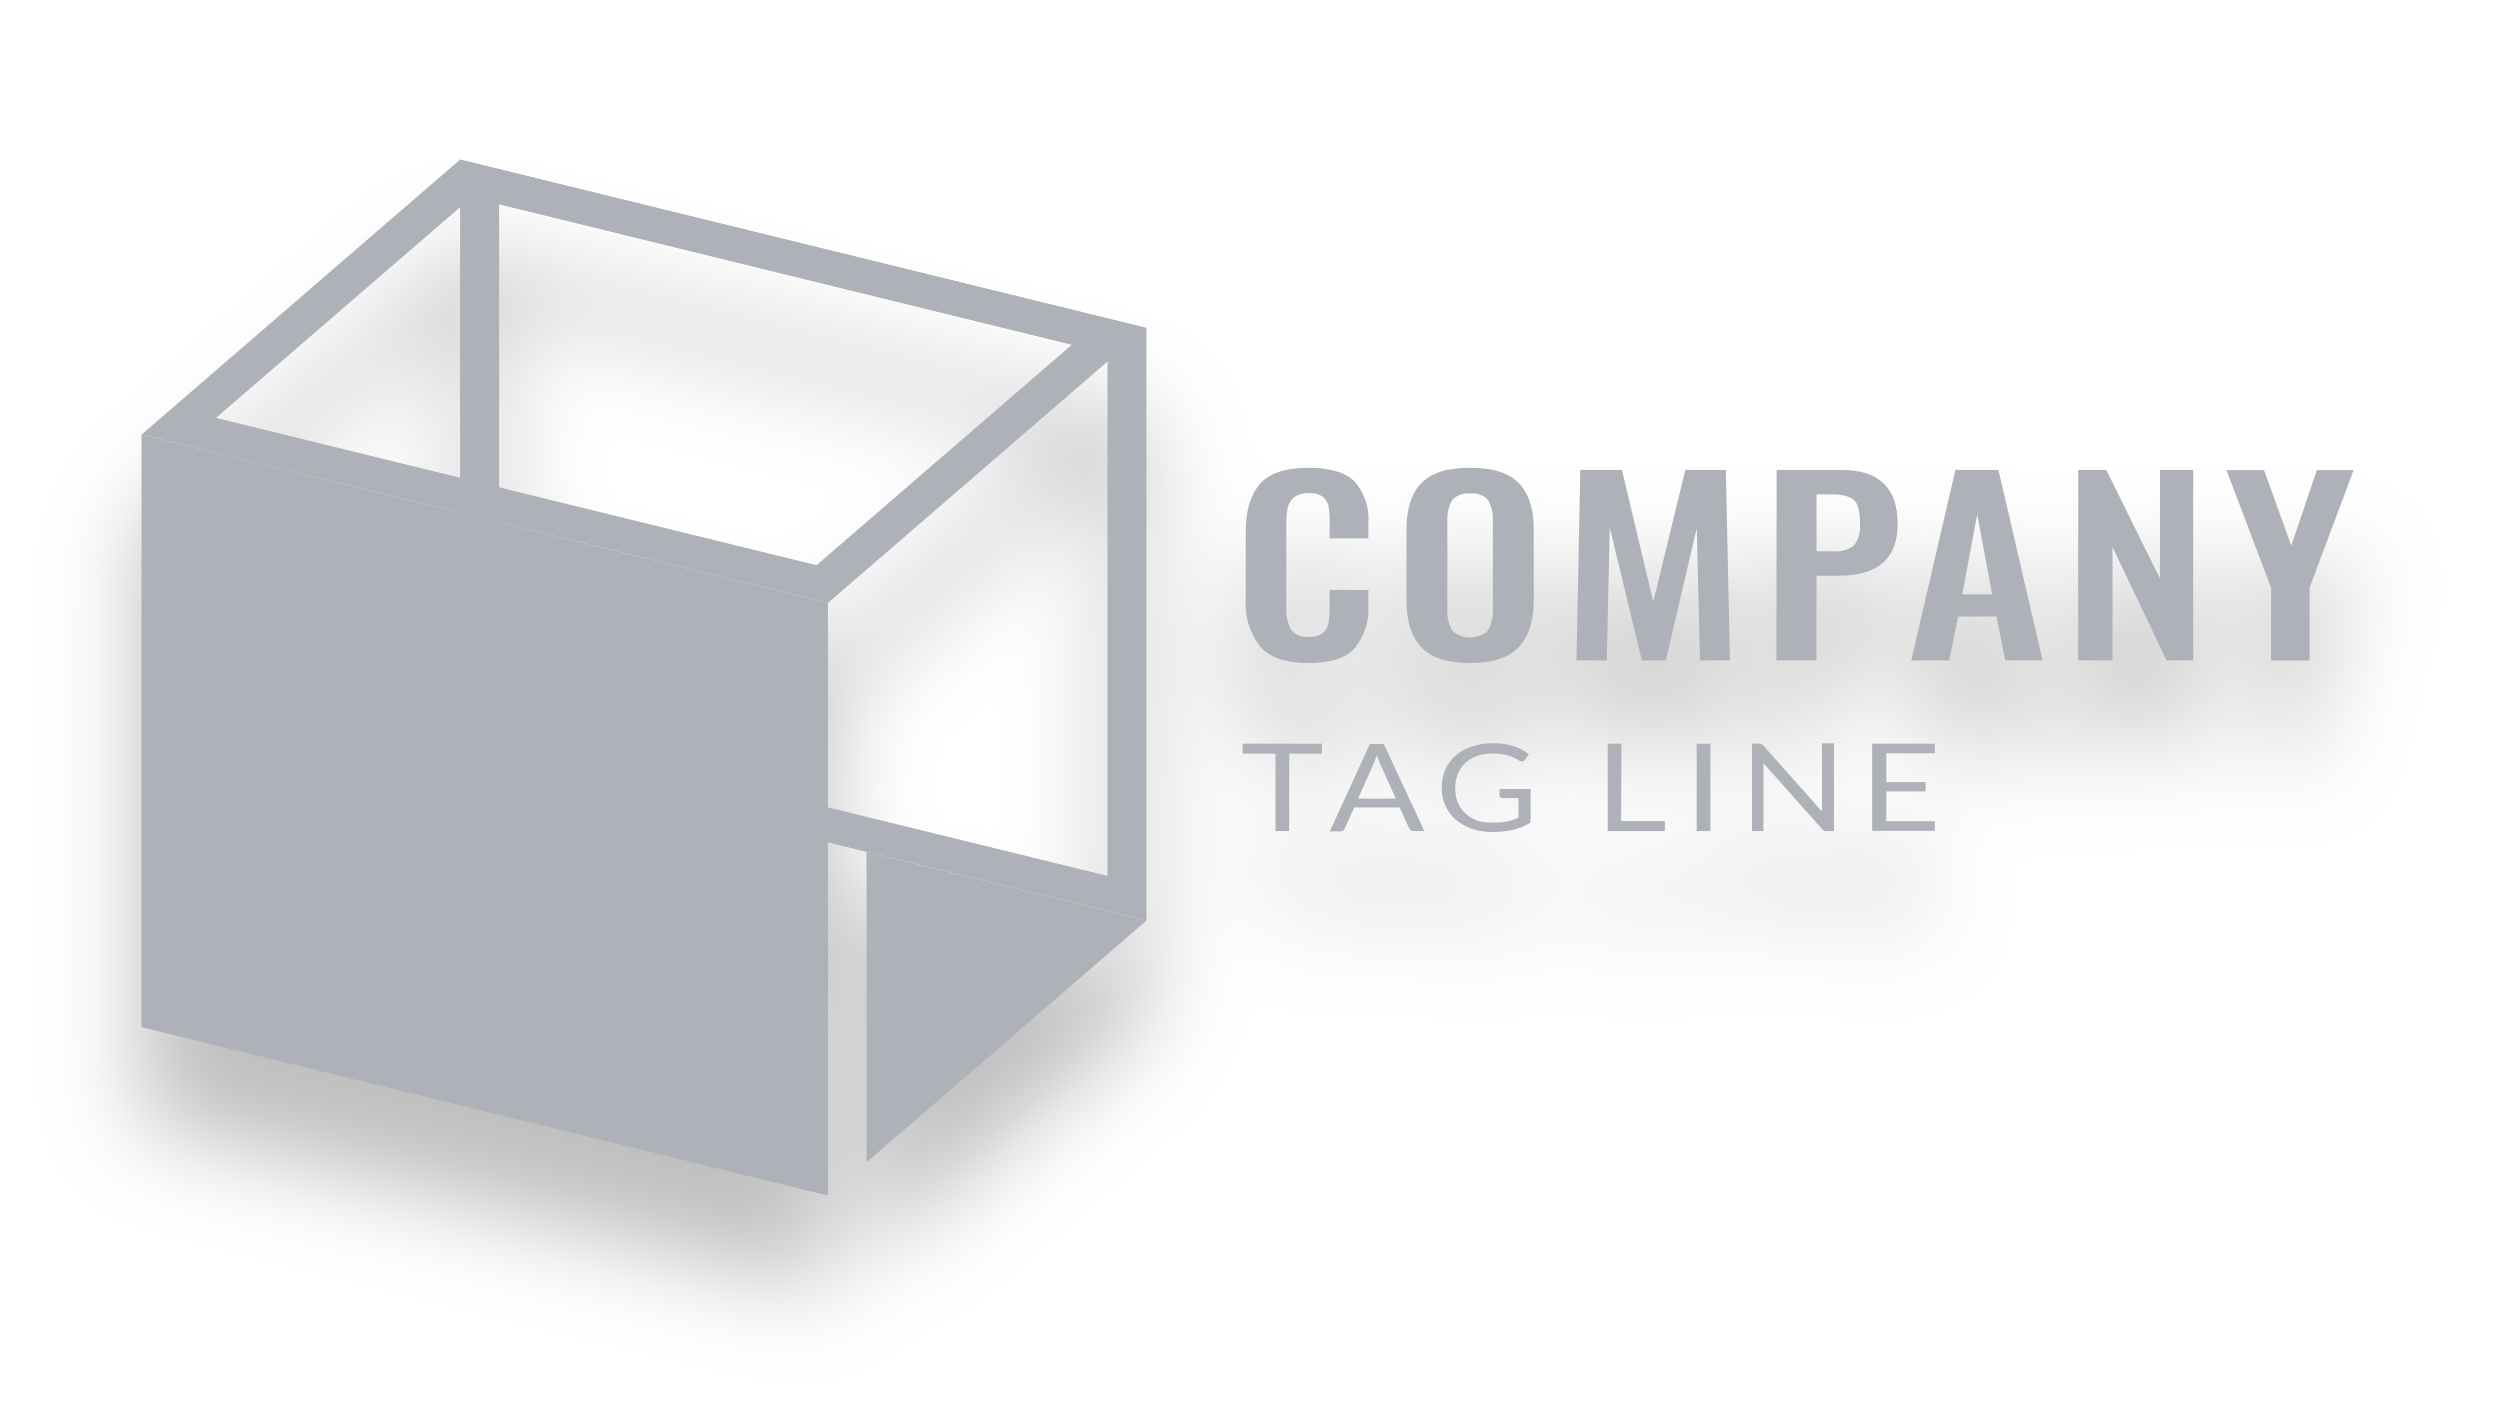
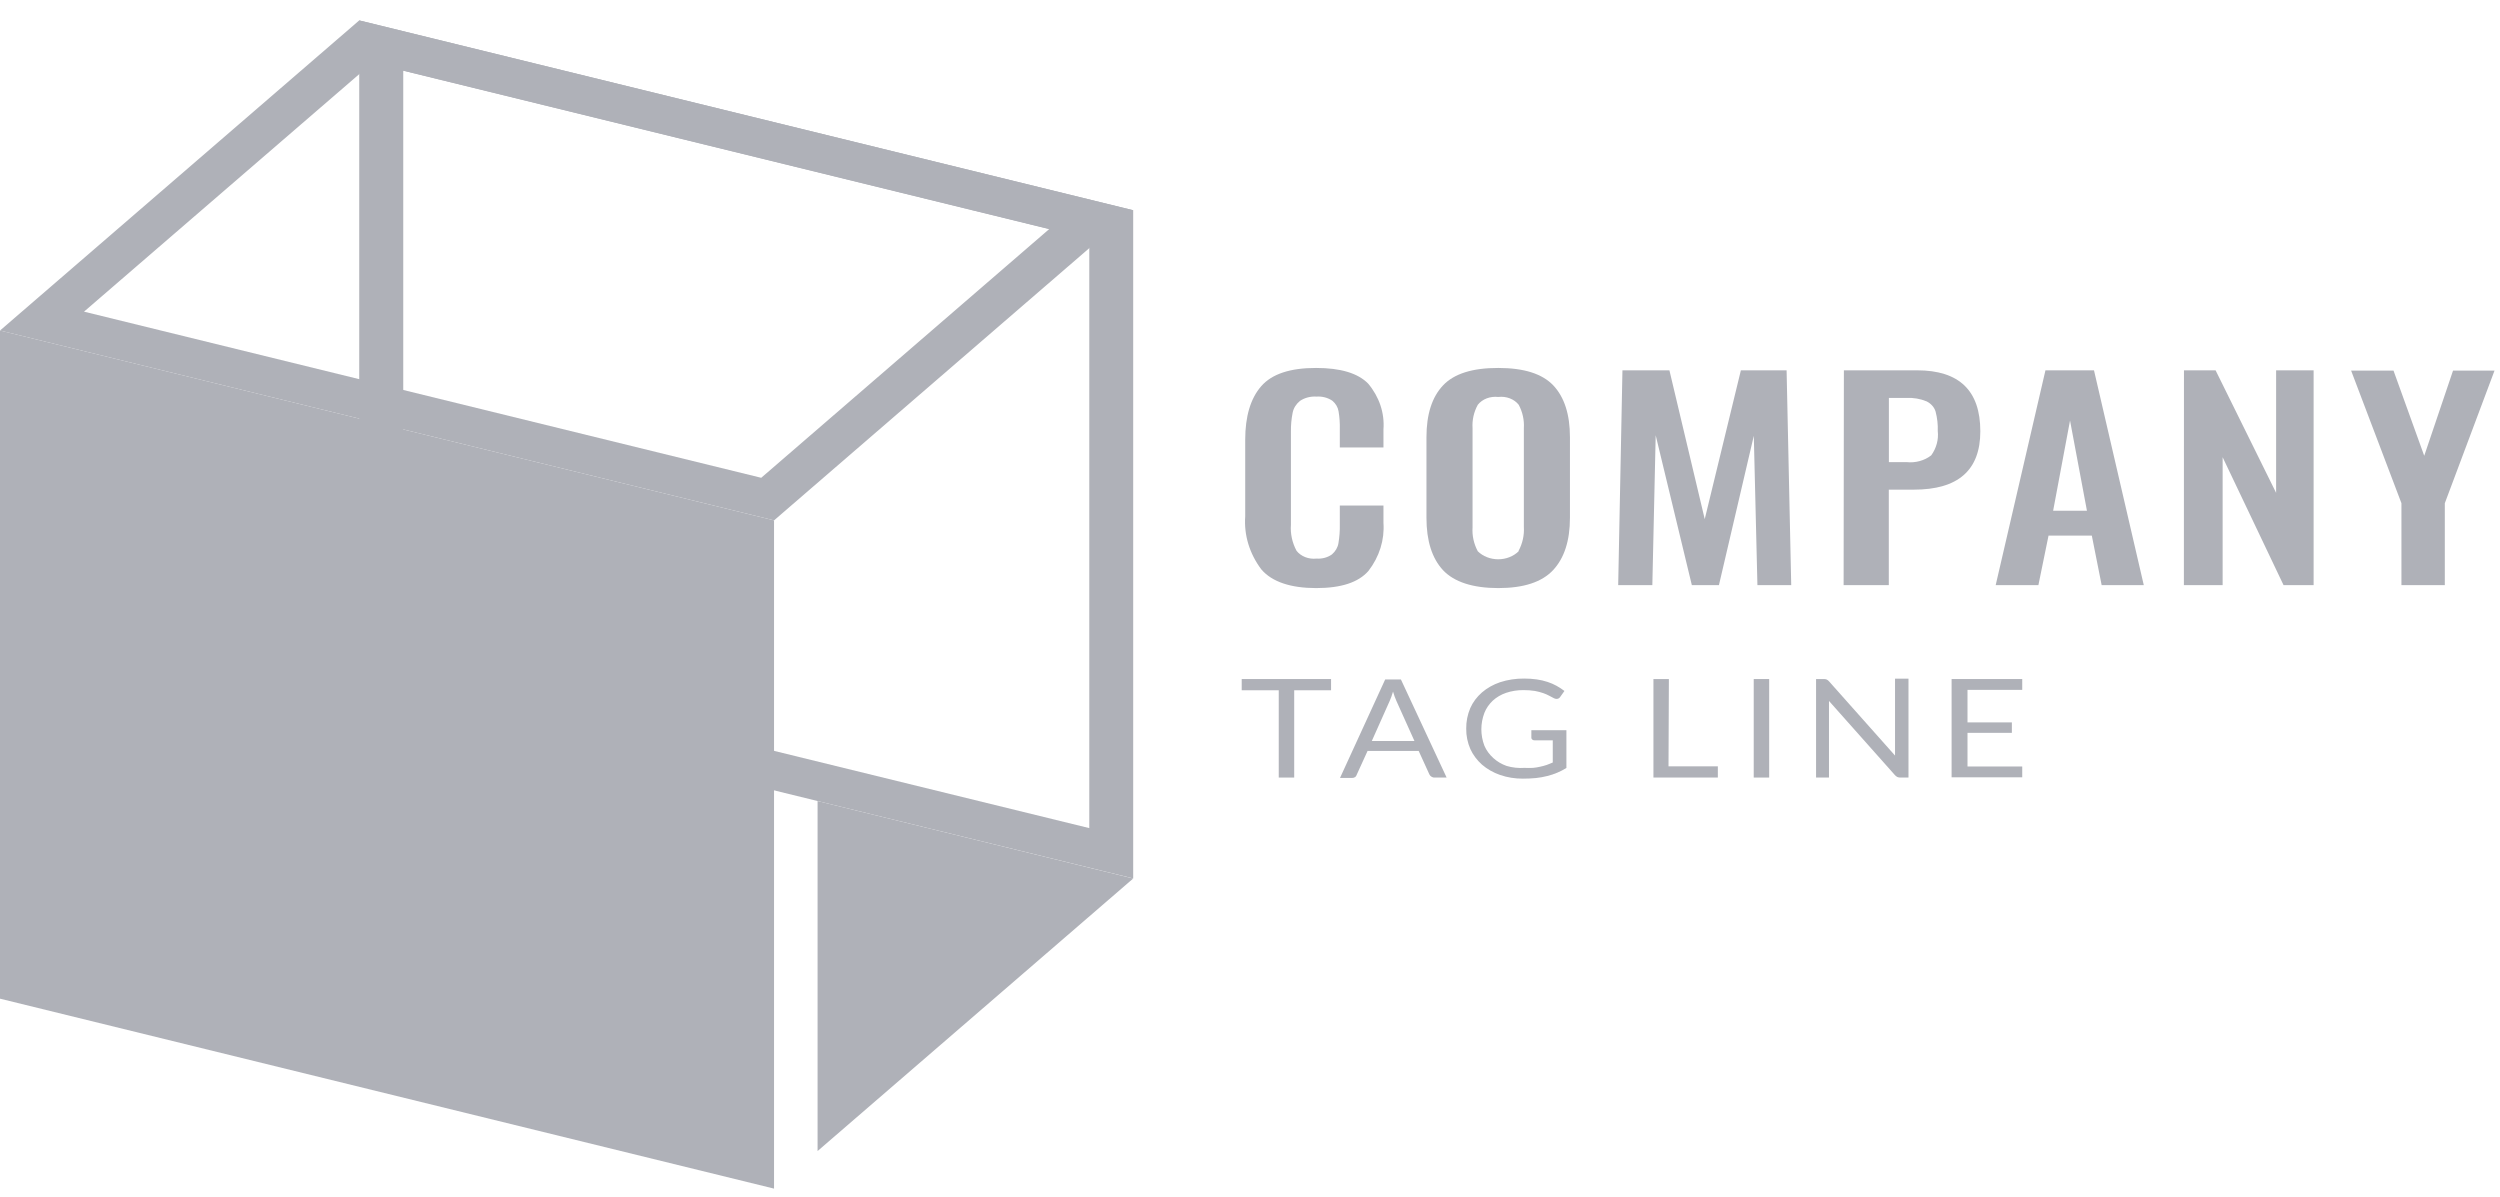
- <svg xmlns="http://www.w3.org/2000/svg" width="106" height="60" viewBox="0 0 106 60" fill="none">
-   <g filter="url(#filter0_d)">
-     <path d="M53.425 27.408C52.982 26.818 52.77 26.121 52.82 25.42V22.536C52.82 21.653 53.021 20.981 53.422 20.521C53.822 20.062 54.511 19.833 55.487 19.835C56.404 19.835 57.056 20.031 57.441 20.422C57.861 20.921 58.065 21.531 58.018 22.146V22.824H56.377V22.137C56.383 21.913 56.367 21.688 56.33 21.466C56.306 21.314 56.223 21.173 56.095 21.067C55.927 20.953 55.715 20.897 55.501 20.912C55.276 20.897 55.053 20.956 54.876 21.076C54.733 21.194 54.637 21.348 54.604 21.516C54.557 21.751 54.535 21.99 54.539 22.229V25.728C54.513 26.065 54.586 26.403 54.75 26.71C54.831 26.814 54.945 26.896 55.077 26.948C55.21 27 55.356 27.019 55.501 27.003C55.711 27.018 55.919 26.962 56.082 26.845C56.215 26.73 56.301 26.581 56.326 26.42C56.364 26.188 56.382 25.953 56.377 25.719V25.009H58.018V25.657C58.064 26.299 57.865 26.936 57.451 27.47C57.074 27.898 56.431 28.112 55.487 28.112C54.543 28.112 53.829 27.883 53.425 27.408Z" fill="#AFB1B8" />
-     <path d="M60.257 27.438C59.842 26.989 59.635 26.335 59.635 25.47V22.437C59.635 21.58 59.842 20.932 60.257 20.492C60.671 20.052 61.364 19.833 62.336 19.835C63.301 19.835 63.99 20.054 64.405 20.492C64.819 20.932 65.03 21.58 65.03 22.437V25.47C65.03 26.326 64.819 26.983 64.398 27.435C63.977 27.886 63.291 28.112 62.336 28.112C61.381 28.112 60.675 27.883 60.257 27.438ZM63.1 26.71C63.249 26.429 63.316 26.121 63.297 25.813V22.099C63.316 21.797 63.25 21.495 63.104 21.22C63.02 21.113 62.904 21.03 62.769 20.978C62.633 20.926 62.483 20.908 62.336 20.926C62.188 20.909 62.038 20.927 61.902 20.978C61.766 21.03 61.649 21.114 61.565 21.22C61.415 21.494 61.348 21.797 61.368 22.099V25.83C61.347 26.139 61.415 26.447 61.565 26.728C61.66 26.822 61.779 26.898 61.911 26.95C62.043 27.002 62.187 27.029 62.333 27.029C62.478 27.029 62.622 27.002 62.754 26.95C62.887 26.898 63.005 26.822 63.1 26.728V26.71Z" fill="#AFB1B8" />
-     <path d="M67.004 19.924H68.77L70.098 25.519L71.457 19.924H73.176L73.35 28H72.079L71.943 22.387L70.632 28H69.613L68.254 22.366L68.128 28H66.844L67.004 19.924Z" fill="#AFB1B8" />
-     <path d="M75.33 19.924H78.082C79.667 19.924 80.46 20.688 80.46 22.217C80.46 23.681 79.625 24.413 77.956 24.411H77.019V28H75.32L75.33 19.924ZM77.681 23.375C77.849 23.394 78.019 23.381 78.181 23.336C78.342 23.292 78.49 23.219 78.615 23.12C78.81 22.848 78.896 22.527 78.86 22.208C78.869 21.962 78.841 21.715 78.778 21.475C78.754 21.395 78.712 21.319 78.653 21.253C78.595 21.187 78.522 21.132 78.439 21.091C78.203 20.993 77.942 20.949 77.681 20.962H77.022V23.375H77.681Z" fill="#AFB1B8" />
-     <path d="M82.909 19.924H84.734L86.606 28H85.022L84.652 26.138H83.025L82.644 28H81.038L82.909 19.924ZM84.469 25.203L83.833 21.812L83.198 25.203H84.469Z" fill="#AFB1B8" />
-     <path d="M88.117 19.924H89.306L91.582 24.531V19.924H92.992V28H91.861L89.571 23.191V28H88.114L88.117 19.924Z" fill="#AFB1B8" />
-     <path d="M96.294 24.921L94.402 19.935H95.996L97.151 23.138L98.234 19.935H99.794L97.925 24.921V28H96.294V24.921Z" fill="#AFB1B8" />
-     <path d="M56.048 31.532V31.954H54.662V35.236H54.081V31.954H52.688V31.532H56.048Z" fill="#AFB1B8" />
-     <path d="M60.393 35.236H59.944C59.899 35.239 59.854 35.226 59.819 35.201C59.785 35.179 59.759 35.15 59.744 35.116L59.343 34.236H57.42L57.019 35.116C57.008 35.153 56.987 35.187 56.958 35.216C56.922 35.24 56.878 35.253 56.832 35.251H56.384L58.083 31.547H58.674L60.393 35.236ZM57.58 33.861H59.183L58.504 32.353C58.454 32.239 58.412 32.123 58.378 32.004C58.354 32.075 58.334 32.142 58.314 32.201L58.252 32.356L57.58 33.861Z" fill="#AFB1B8" />
-     <path d="M63.321 34.872C63.428 34.877 63.534 34.877 63.64 34.872C63.732 34.864 63.823 34.849 63.912 34.828C63.995 34.811 64.077 34.788 64.157 34.761C64.232 34.734 64.306 34.702 64.384 34.67V33.837H63.705C63.688 33.838 63.671 33.836 63.656 33.831C63.64 33.825 63.625 33.818 63.613 33.808C63.602 33.799 63.593 33.789 63.587 33.777C63.581 33.766 63.579 33.753 63.579 33.74V33.456H64.897V34.875C64.79 34.942 64.676 35.001 64.558 35.051C64.437 35.103 64.31 35.145 64.181 35.177C64.042 35.213 63.9 35.238 63.756 35.254C63.591 35.27 63.426 35.277 63.26 35.277C62.967 35.279 62.676 35.233 62.404 35.139C62.15 35.051 61.918 34.919 61.724 34.752C61.535 34.583 61.386 34.384 61.286 34.166C61.179 33.92 61.126 33.659 61.13 33.397C61.126 33.133 61.178 32.871 61.283 32.623C61.38 32.403 61.53 32.203 61.721 32.036C61.915 31.869 62.146 31.739 62.401 31.652C62.691 31.557 63 31.511 63.311 31.514C63.469 31.514 63.627 31.524 63.783 31.546C63.921 31.566 64.057 31.597 64.187 31.64C64.306 31.678 64.42 31.728 64.527 31.787C64.631 31.845 64.73 31.909 64.823 31.98L64.66 32.209C64.647 32.23 64.628 32.248 64.605 32.26C64.581 32.272 64.555 32.279 64.527 32.279C64.49 32.278 64.453 32.268 64.422 32.25C64.371 32.227 64.317 32.197 64.255 32.162C64.183 32.123 64.107 32.09 64.028 32.062C63.926 32.027 63.822 32 63.715 31.98C63.573 31.958 63.428 31.947 63.284 31.948C63.06 31.946 62.837 31.981 62.628 32.051C62.439 32.116 62.269 32.216 62.129 32.344C61.988 32.477 61.88 32.634 61.813 32.804C61.661 33.206 61.661 33.638 61.813 34.039C61.887 34.214 62.003 34.372 62.153 34.506C62.292 34.633 62.461 34.733 62.648 34.799C62.864 34.863 63.093 34.888 63.321 34.872Z" fill="#AFB1B8" />
-     <path d="M68.736 34.814H70.591V35.236H68.169V31.532H68.75L68.736 34.814Z" fill="#AFB1B8" />
-     <path d="M72.521 35.236H71.94V31.532H72.521V35.236Z" fill="#AFB1B8" />
-     <path d="M74.681 31.549C74.716 31.566 74.746 31.589 74.77 31.617L77.253 34.409C77.25 34.365 77.25 34.321 77.253 34.277C77.253 34.236 77.253 34.195 77.253 34.157V31.517H77.759V35.236H77.467C77.424 35.239 77.38 35.232 77.341 35.216C77.306 35.197 77.275 35.173 77.25 35.145L74.77 32.356C74.77 32.4 74.77 32.441 74.77 32.482C74.77 32.523 74.77 32.561 74.77 32.596V35.236H74.284V31.532H74.586C74.619 31.532 74.651 31.538 74.681 31.549Z" fill="#AFB1B8" />
-     <path d="M82.036 31.532V31.939H79.978V33.162H81.646V33.555H79.978V34.819H82.036V35.227H79.38V31.532H82.036Z" fill="#AFB1B8" />
-     <path d="M21.162 8.656L46.957 14.979V37.137L21.162 30.816V8.656ZM19.507 6.767V31.893L48.608 39.029V13.905L19.507 6.767Z" fill="#AFB1B8" />
-     <path d="M35.104 50.692L6 43.55V18.427L35.104 25.566V50.692Z" fill="#AFB1B8" />
-     <path d="M19.99 8.371L45.448 14.615L34.621 23.965L9.159 17.718L19.99 8.371ZM19.507 6.767L6 18.428L35.104 25.566L48.608 13.905L19.507 6.767Z" fill="#AFB1B8" />
-     <path d="M36.741 49.279L48.608 39.032L36.741 36.119V49.279Z" fill="#AFB1B8" />
-   </g>
-   <defs>
-     <filter id="filter0_d" x="-4" y="0" width="114" height="68" filterUnits="userSpaceOnUse" color-interpolation-filters="sRGB">
-       <feFlood flood-opacity="0" result="BackgroundImageFix" />
-       <feColorMatrix in="SourceAlpha" type="matrix" values="0 0 0 0 0 0 0 0 0 0 0 0 0 0 0 0 0 0 127 0" />
-       <feOffset dy="4" />
-       <feGaussianBlur stdDeviation="2" />
-       <feColorMatrix type="matrix" values="0 0 0 0 0 0 0 0 0 0 0 0 0 0 0 0 0 0 0.25 0" />
-       <feBlend mode="normal" in2="BackgroundImageFix" result="effect1_dropShadow" />
-       <feBlend mode="normal" in="SourceGraphic" in2="effect1_dropShadow" result="shape" />
-     </filter>
-   </defs>
+ <svg xmlns="http://www.w3.org/2000/svg" width="94" height="45" viewBox="0 0 94 45" fill="none">
+   <path d="M47.425 21.408C46.982 20.818 46.77 20.121 46.82 19.42V16.536C46.82 15.653 47.021 14.981 47.422 14.521C47.822 14.062 48.511 13.833 49.487 13.835C50.404 13.835 51.056 14.031 51.441 14.422C51.861 14.921 52.065 15.531 52.018 16.146V16.824H50.377V16.137C50.383 15.913 50.367 15.688 50.33 15.466C50.306 15.314 50.223 15.173 50.095 15.067C49.927 14.953 49.715 14.897 49.501 14.912C49.276 14.897 49.053 14.956 48.876 15.076C48.733 15.194 48.637 15.348 48.604 15.516C48.557 15.751 48.535 15.99 48.539 16.229V19.728C48.513 20.065 48.586 20.403 48.75 20.71C48.831 20.814 48.945 20.896 49.077 20.948C49.21 21 49.356 21.019 49.501 21.003C49.711 21.018 49.919 20.962 50.082 20.845C50.215 20.73 50.301 20.581 50.326 20.42C50.364 20.188 50.382 19.953 50.377 19.719V19.009H52.018V19.657C52.064 20.299 51.865 20.936 51.451 21.47C51.074 21.898 50.431 22.112 49.487 22.112C48.543 22.112 47.829 21.883 47.425 21.408Z" fill="#AFB1B8" />
+   <path d="M54.257 21.438C53.842 20.989 53.635 20.335 53.635 19.47V16.437C53.635 15.58 53.842 14.932 54.257 14.492C54.671 14.052 55.364 13.833 56.336 13.835C57.301 13.835 57.99 14.054 58.405 14.492C58.819 14.932 59.03 15.58 59.03 16.437V19.47C59.03 20.326 58.819 20.983 58.398 21.435C57.977 21.886 57.291 22.112 56.336 22.112C55.381 22.112 54.675 21.883 54.257 21.438ZM57.1 20.71C57.249 20.429 57.316 20.121 57.297 19.813V16.099C57.316 15.797 57.25 15.495 57.104 15.22C57.02 15.113 56.904 15.03 56.769 14.978C56.633 14.926 56.483 14.908 56.336 14.926C56.188 14.909 56.038 14.927 55.902 14.978C55.766 15.03 55.649 15.114 55.565 15.22C55.415 15.494 55.348 15.796 55.368 16.099V19.83C55.347 20.139 55.415 20.447 55.565 20.728C55.66 20.822 55.779 20.898 55.911 20.95C56.043 21.002 56.187 21.029 56.333 21.029C56.478 21.029 56.622 21.002 56.754 20.95C56.887 20.898 57.005 20.822 57.1 20.728V20.71Z" fill="#AFB1B8" />
+   <path d="M61.004 13.924H62.77L64.098 19.519L65.457 13.924H67.176L67.35 22H66.079L65.943 16.387L64.632 22H63.613L62.254 16.366L62.128 22H60.844L61.004 13.924Z" fill="#AFB1B8" />
+   <path d="M69.33 13.924H72.082C73.667 13.924 74.46 14.688 74.46 16.217C74.46 17.681 73.625 18.413 71.956 18.411H71.019V22H69.32L69.33 13.924ZM71.681 17.375C71.849 17.394 72.019 17.381 72.181 17.336C72.342 17.292 72.49 17.219 72.615 17.12C72.81 16.848 72.896 16.527 72.86 16.208C72.869 15.962 72.841 15.715 72.778 15.475C72.754 15.395 72.712 15.319 72.653 15.253C72.595 15.187 72.522 15.132 72.439 15.091C72.203 14.993 71.942 14.949 71.681 14.962H71.022V17.375H71.681Z" fill="#AFB1B8" />
+   <path d="M76.909 13.924H78.734L80.606 22H79.022L78.652 20.138H77.025L76.644 22H75.038L76.909 13.924ZM78.469 19.203L77.833 15.812L77.198 19.203H78.469Z" fill="#AFB1B8" />
+   <path d="M82.117 13.924H83.306L85.582 18.531V13.924H86.992V22H85.861L83.571 17.191V22H82.114L82.117 13.924Z" fill="#AFB1B8" />
+   <path d="M90.294 18.921L88.402 13.935H89.996L91.151 17.138L92.234 13.935H93.794L91.925 18.921V22H90.294V18.921Z" fill="#AFB1B8" />
+   <path d="M50.048 25.532V25.954H48.662V29.236H48.081V25.954H46.688V25.532H50.048Z" fill="#AFB1B8" />
+   <path d="M54.393 29.236H53.944C53.899 29.239 53.854 29.226 53.819 29.201C53.785 29.18 53.759 29.15 53.744 29.116L53.343 28.236H51.42L51.019 29.116C51.008 29.153 50.987 29.187 50.958 29.216C50.922 29.24 50.878 29.253 50.832 29.251H50.384L52.083 25.547H52.674L54.393 29.236ZM51.58 27.861H53.183L52.504 26.353C52.454 26.239 52.412 26.123 52.378 26.004C52.354 26.075 52.334 26.142 52.314 26.201L52.252 26.356L51.58 27.861Z" fill="#AFB1B8" />
+   <path d="M57.321 28.872C57.428 28.877 57.534 28.877 57.64 28.872C57.732 28.864 57.823 28.849 57.912 28.828C57.995 28.811 58.077 28.788 58.157 28.761C58.232 28.735 58.306 28.702 58.384 28.67V27.837H57.705C57.688 27.838 57.671 27.836 57.656 27.831C57.64 27.826 57.625 27.818 57.613 27.808C57.602 27.799 57.593 27.789 57.587 27.777C57.581 27.765 57.579 27.753 57.579 27.74V27.456H58.897V28.875C58.79 28.942 58.676 29.001 58.558 29.051C58.437 29.103 58.31 29.145 58.181 29.177C58.042 29.213 57.9 29.238 57.756 29.254C57.591 29.27 57.426 29.277 57.26 29.277C56.967 29.279 56.676 29.233 56.404 29.139C56.15 29.051 55.918 28.919 55.724 28.752C55.535 28.583 55.386 28.384 55.286 28.166C55.179 27.92 55.126 27.659 55.13 27.397C55.126 27.133 55.178 26.871 55.283 26.623C55.38 26.403 55.53 26.203 55.721 26.036C55.915 25.869 56.146 25.739 56.401 25.652C56.691 25.557 57 25.511 57.311 25.514C57.469 25.514 57.627 25.524 57.783 25.546C57.921 25.566 58.057 25.597 58.187 25.64C58.306 25.678 58.42 25.728 58.527 25.787C58.631 25.845 58.73 25.909 58.823 25.98L58.66 26.209C58.647 26.23 58.628 26.247 58.605 26.26C58.581 26.272 58.554 26.279 58.527 26.279C58.489 26.278 58.453 26.268 58.422 26.25C58.371 26.227 58.316 26.197 58.255 26.162C58.183 26.123 58.107 26.09 58.028 26.062C57.926 26.027 57.822 26 57.715 25.98C57.573 25.958 57.428 25.947 57.284 25.948C57.06 25.946 56.837 25.981 56.628 26.051C56.439 26.116 56.269 26.216 56.129 26.344C55.988 26.477 55.88 26.634 55.813 26.805C55.661 27.206 55.661 27.638 55.813 28.039C55.887 28.213 56.003 28.372 56.153 28.506C56.292 28.633 56.461 28.733 56.648 28.799C56.864 28.863 57.093 28.888 57.321 28.872Z" fill="#AFB1B8" />
+   <path d="M62.736 28.814H64.591V29.236H62.169V25.532H62.75L62.736 28.814Z" fill="#AFB1B8" />
+   <path d="M66.521 29.236H65.94V25.532H66.521V29.236Z" fill="#AFB1B8" />
+   <path d="M68.681 25.549C68.716 25.566 68.746 25.589 68.77 25.617L71.253 28.409C71.25 28.365 71.25 28.321 71.253 28.277C71.253 28.236 71.253 28.195 71.253 28.157V25.517H71.759V29.236H71.467C71.424 29.239 71.38 29.232 71.341 29.216C71.306 29.197 71.275 29.173 71.25 29.145L68.77 26.356C68.77 26.4 68.77 26.441 68.77 26.482C68.77 26.523 68.77 26.561 68.77 26.596V29.236H68.284V25.532H68.586C68.619 25.532 68.651 25.538 68.681 25.549Z" fill="#AFB1B8" />
+   <path d="M76.036 25.532V25.939H73.978V27.162H75.646V27.555H73.978V28.82H76.036V29.227H73.38V25.532H76.036Z" fill="#AFB1B8" />
+   <path d="M15.162 2.656L40.957 8.979V31.137L15.162 24.816V2.656ZM13.507 0.767V25.893L42.608 33.029V7.905L13.507 0.767Z" fill="#AFB1B8" />
+   <path d="M29.104 44.692L0 37.55V12.427L29.104 19.566V44.692Z" fill="#AFB1B8" />
+   <path d="M13.99 2.371L39.448 8.615L28.622 17.965L3.159 11.718L13.99 2.371ZM13.507 0.767L0 12.428L29.104 19.566L42.608 7.905L13.507 0.767Z" fill="#AFB1B8" />
+   <path d="M30.741 43.279L42.608 33.032L30.741 30.119V43.279Z" fill="#AFB1B8" />
</svg>
